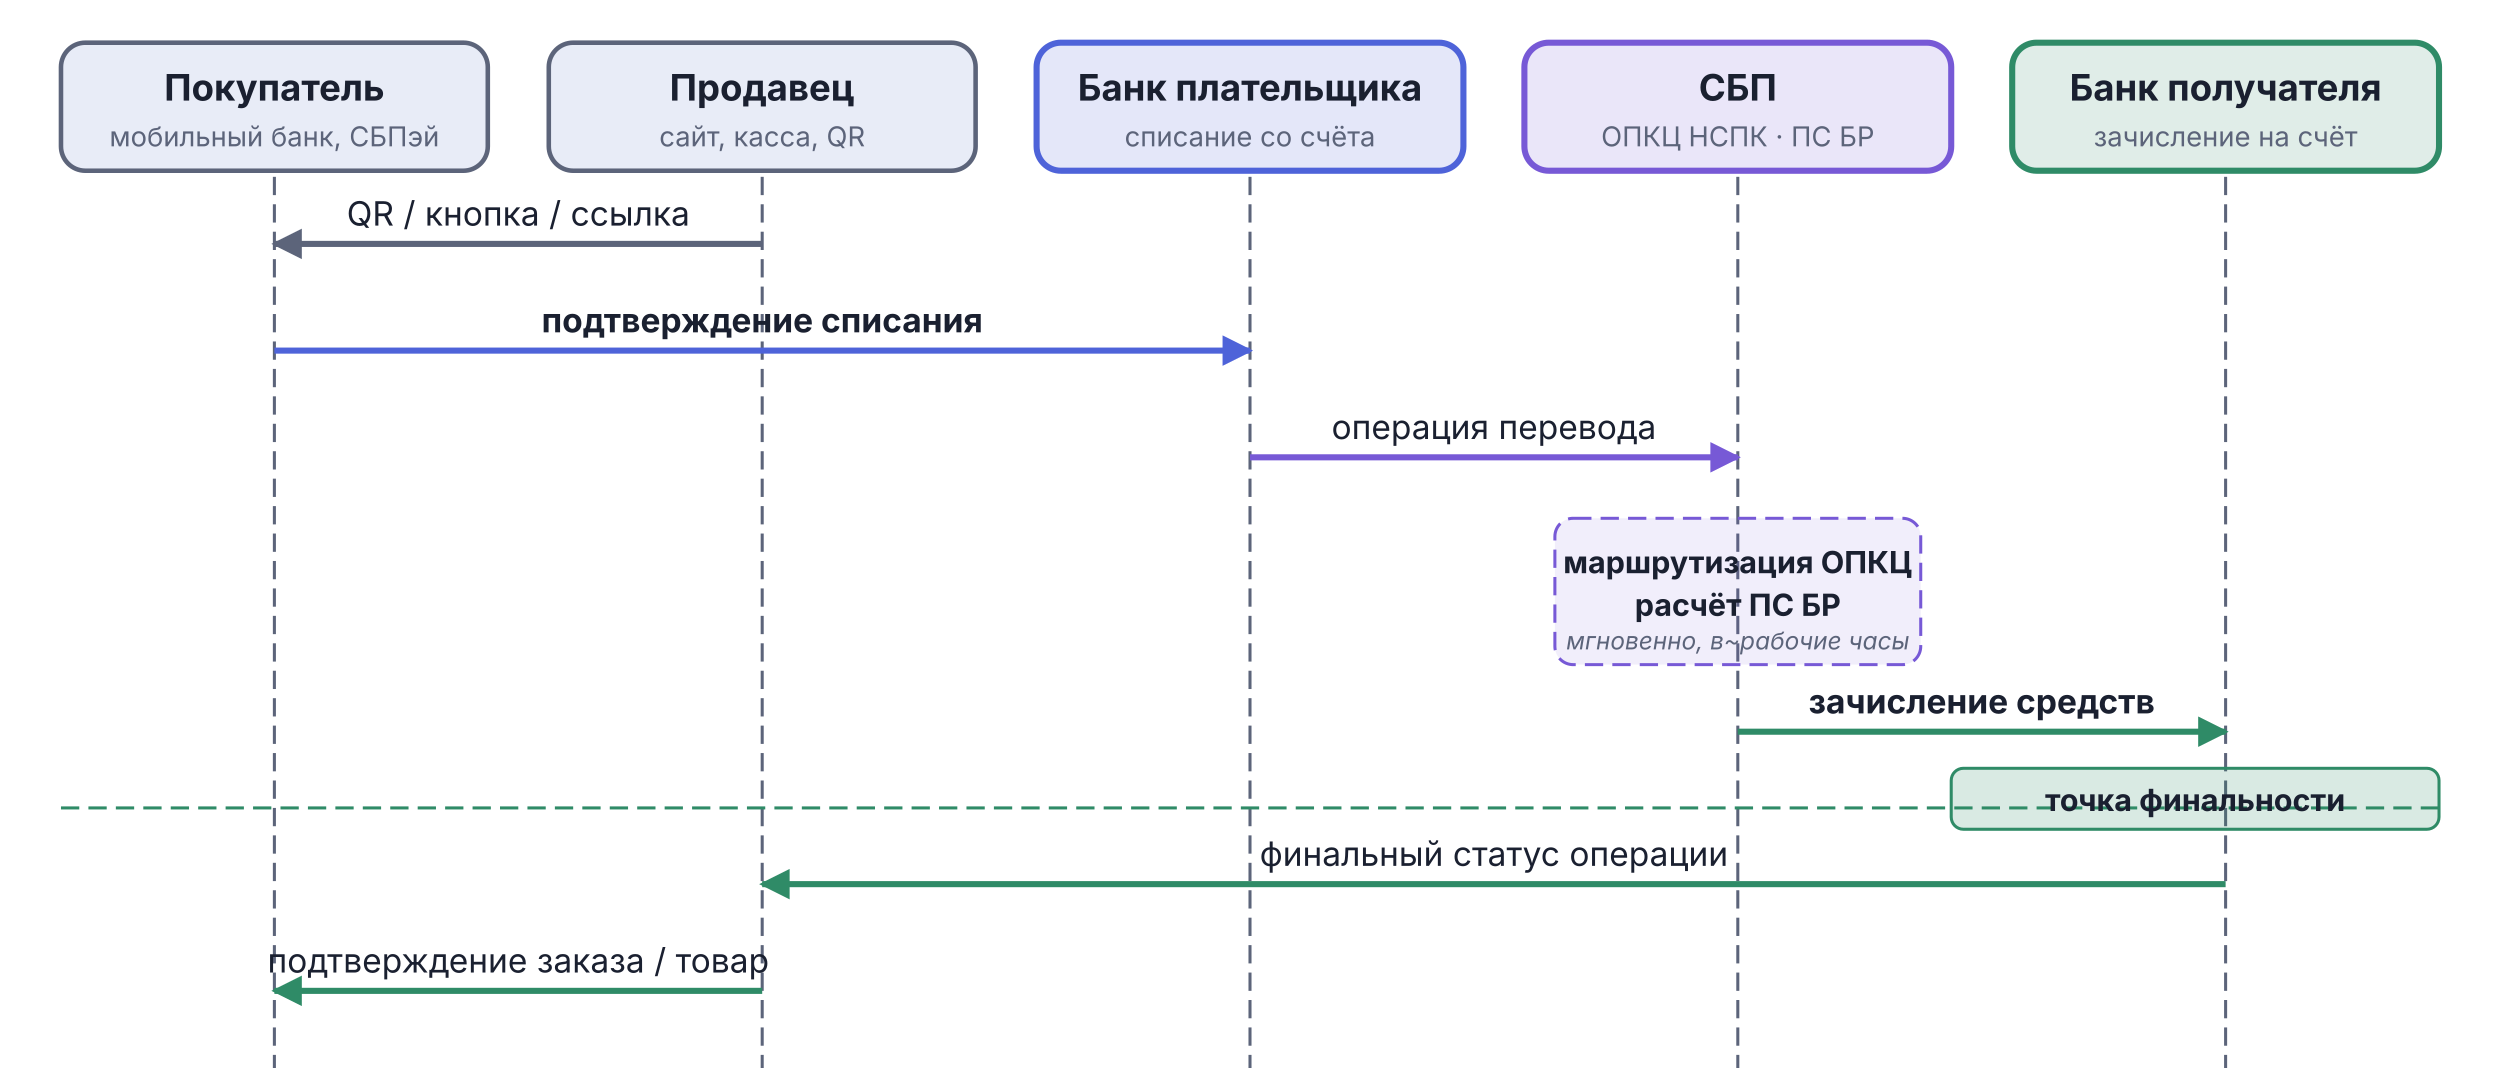
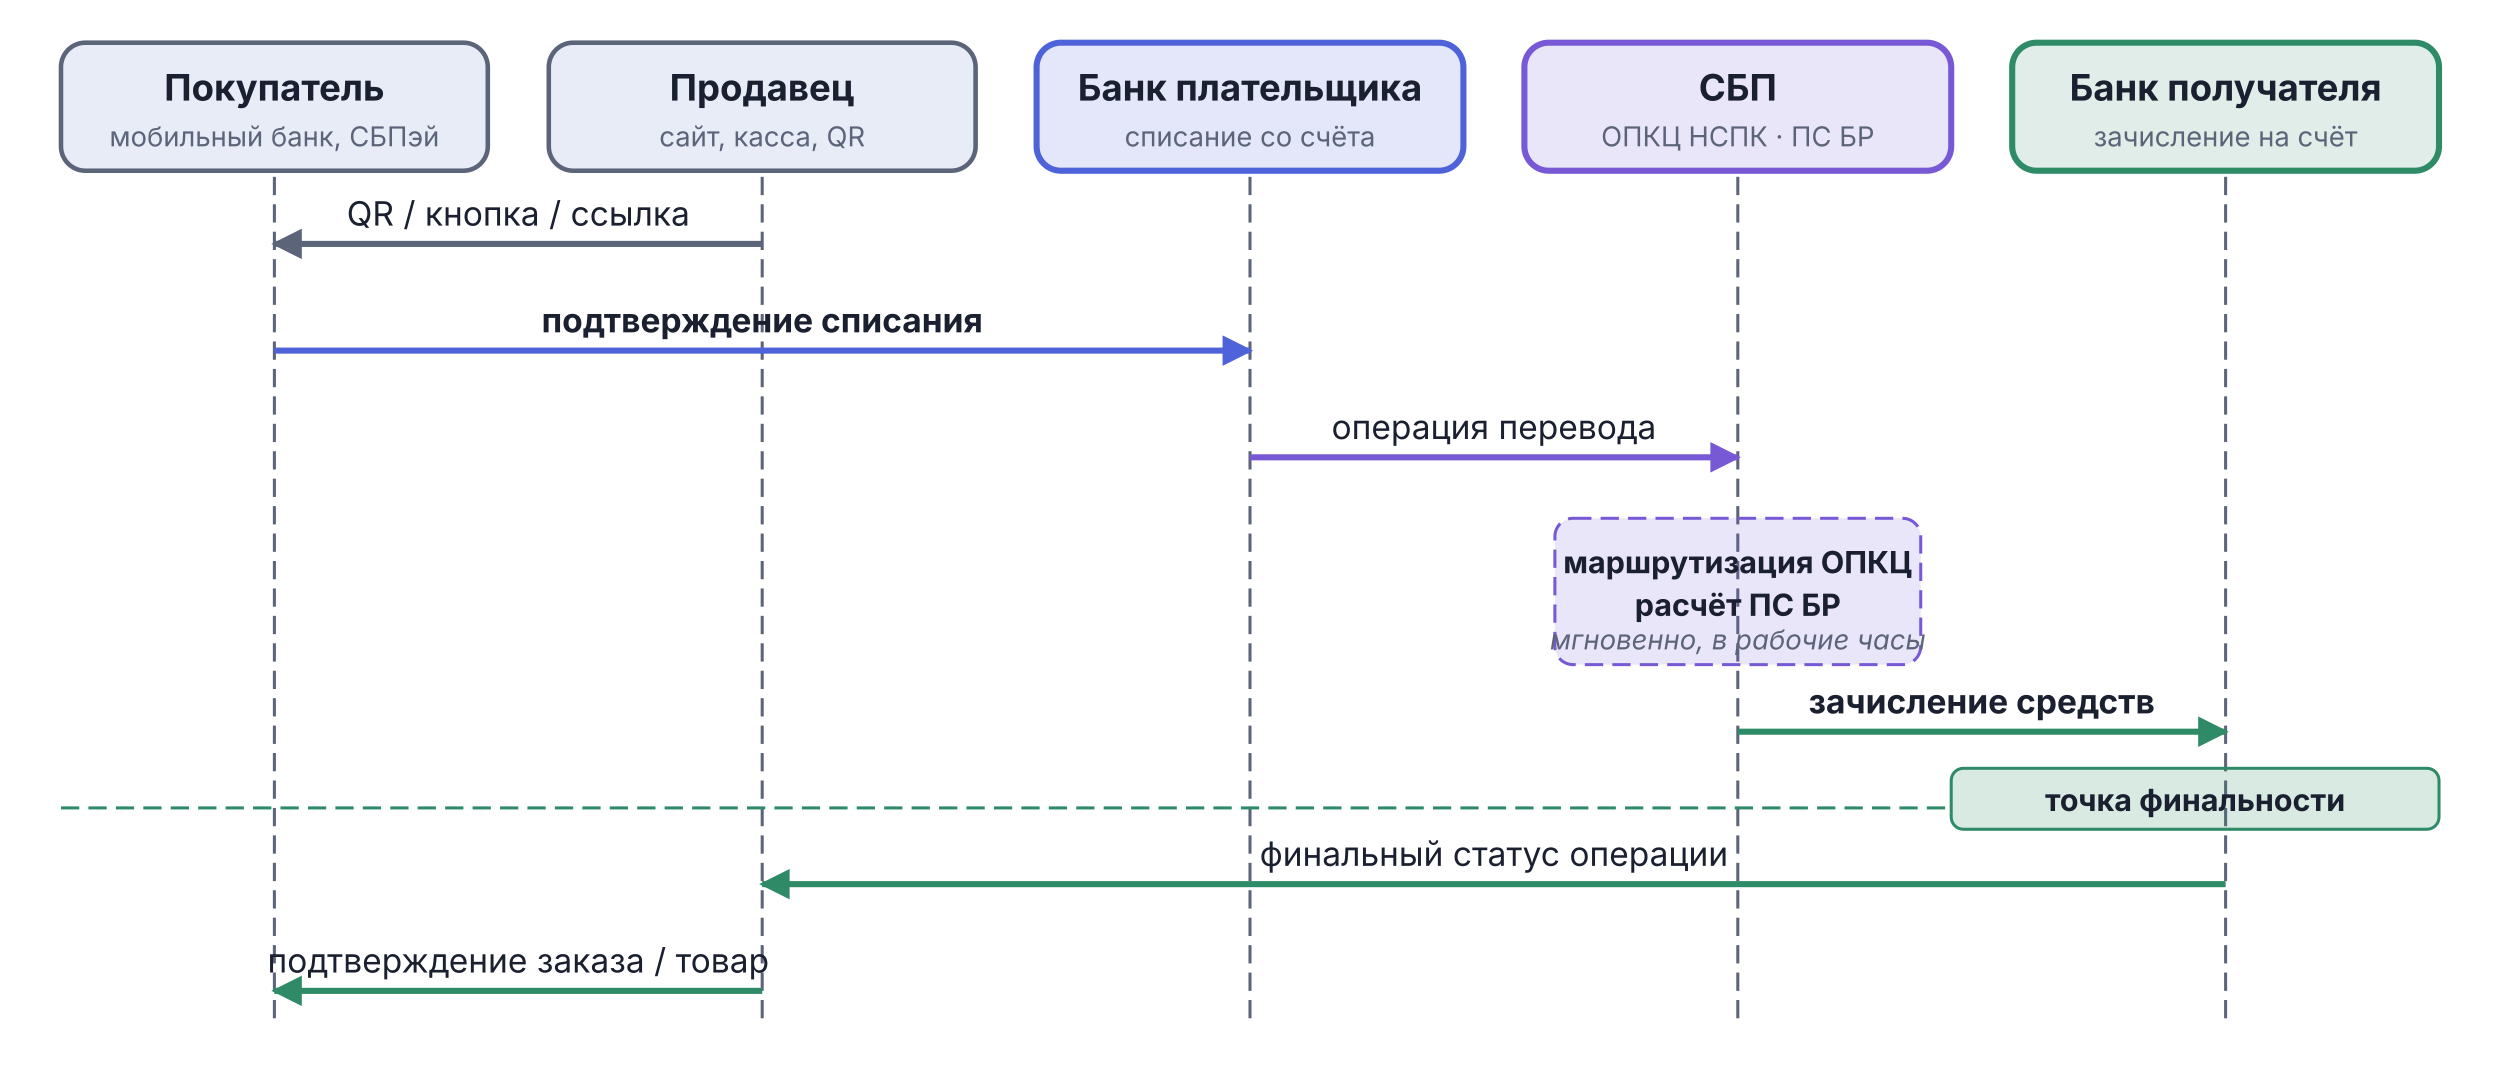
<svg xmlns="http://www.w3.org/2000/svg" viewBox="0 0 820 350" width="820" height="350">
  <defs>
    <marker id="arr-AccentA" viewBox="0 0 10 10" refX="9" refY="5" markerWidth="5" markerHeight="5" orient="auto">
      <path d="M0,0 L10,5 L0,10 Z" fill="#4E63D9" />
    </marker>
    <marker id="arr-AccentB" viewBox="0 0 10 10" refX="9" refY="5" markerWidth="5" markerHeight="5" orient="auto">
      <path d="M0,0 L10,5 L0,10 Z" fill="#7759D6" />
    </marker>
    <marker id="arr-Good" viewBox="0 0 10 10" refX="9" refY="5" markerWidth="5" markerHeight="5" orient="auto">
      <path d="M0,0 L10,5 L0,10 Z" fill="#2F8B67" />
    </marker>
    <marker id="arr-Muted" viewBox="0 0 10 10" refX="9" refY="5" markerWidth="5" markerHeight="5" orient="auto">
      <path d="M0,0 L10,5 L0,10 Z" fill="#5C647A" />
    </marker>
  </defs>
  <rect x="20" y="14" width="140" height="42" rx="8" fill="#E8ECF7" stroke="#5C647A" stroke-width="1.5" />
  <text x="90" y="33" text-anchor="middle" font-family="Inter, -apple-system, BlinkMacSystemFont, 'Helvetica Neue', Arial, sans-serif" font-size="12" font-weight="bold" fill="#1A2030">Покупатель</text>
  <text x="90" y="48" text-anchor="middle" font-family="Inter, -apple-system, BlinkMacSystemFont, 'Helvetica Neue', Arial, sans-serif" font-size="9" fill="#5C647A">мобильный банк, СБПэй</text>
  <rect x="180" y="14" width="140" height="42" rx="8" fill="#E8ECF7" stroke="#5C647A" stroke-width="1.5" />
  <text x="250" y="33" text-anchor="middle" font-family="Inter, -apple-system, BlinkMacSystemFont, 'Helvetica Neue', Arial, sans-serif" font-size="12" font-weight="bold" fill="#1A2030">Продавец</text>
  <text x="250" y="48" text-anchor="middle" font-family="Inter, -apple-system, BlinkMacSystemFont, 'Helvetica Neue', Arial, sans-serif" font-size="9" fill="#5C647A">сайт, касса, QR</text>
  <rect x="340" y="14" width="140" height="42" rx="8" fill="#4E63D9" fill-opacity="0.15" stroke="#4E63D9" stroke-width="2" />
  <text x="410" y="33" text-anchor="middle" font-family="Inter, -apple-system, BlinkMacSystemFont, 'Helvetica Neue', Arial, sans-serif" font-size="12" font-weight="bold" fill="#1A2030">Банк плательщика</text>
  <text x="410" y="48" text-anchor="middle" font-family="Inter, -apple-system, BlinkMacSystemFont, 'Helvetica Neue', Arial, sans-serif" font-size="9" fill="#5C647A">списание со счёта</text>
  <rect x="500" y="14" width="140" height="42" rx="8" fill="#7759D6" fill-opacity="0.15" stroke="#7759D6" stroke-width="2" />
  <text x="570" y="33" text-anchor="middle" font-family="Inter, -apple-system, BlinkMacSystemFont, 'Helvetica Neue', Arial, sans-serif" font-size="12" font-weight="bold" fill="#1A2030">СБП</text>
  <text x="570" y="48" text-anchor="middle" font-family="Inter, -apple-system, BlinkMacSystemFont, 'Helvetica Neue', Arial, sans-serif" font-size="9" fill="#5C647A">ОПКЦ НСПК · ПС БР</text>
  <rect x="660" y="14" width="140" height="42" rx="8" fill="#2F8B67" fill-opacity="0.15" stroke="#2F8B67" stroke-width="2" />
  <text x="730" y="33" text-anchor="middle" font-family="Inter, -apple-system, BlinkMacSystemFont, 'Helvetica Neue', Arial, sans-serif" font-size="12" font-weight="bold" fill="#1A2030">Банк получателя</text>
  <text x="730" y="48" text-anchor="middle" font-family="Inter, -apple-system, BlinkMacSystemFont, 'Helvetica Neue', Arial, sans-serif" font-size="9" fill="#5C647A">зачисление на счёт</text>
-   <line x1="90" y1="58" x2="90" y2="410" stroke="#5C647A" stroke-width="1" stroke-dasharray="6,3" />
-   <line x1="250" y1="58" x2="250" y2="410" stroke="#5C647A" stroke-width="1" stroke-dasharray="6,3" />
-   <line x1="410" y1="58" x2="410" y2="410" stroke="#5C647A" stroke-width="1" stroke-dasharray="6,3" />
-   <line x1="570" y1="58" x2="570" y2="410" stroke="#5C647A" stroke-width="1" stroke-dasharray="6,3" />
-   <line x1="730" y1="58" x2="730" y2="410" stroke="#5C647A" stroke-width="1" stroke-dasharray="6,3" />
+   <line x1="90" y1="58" x2="90" y2="335" stroke="#5C647A" stroke-width="1" stroke-dasharray="6,3" />
+   <line x1="250" y1="58" x2="250" y2="335" stroke="#5C647A" stroke-width="1" stroke-dasharray="6,3" />
+   <line x1="410" y1="58" x2="410" y2="335" stroke="#5C647A" stroke-width="1" stroke-dasharray="6,3" />
+   <line x1="570" y1="58" x2="570" y2="335" stroke="#5C647A" stroke-width="1" stroke-dasharray="6,3" />
+   <line x1="730" y1="58" x2="730" y2="335" stroke="#5C647A" stroke-width="1" stroke-dasharray="6,3" />
  <line x1="250" y1="80" x2="90" y2="80" stroke="#5C647A" stroke-width="2" marker-end="url(#arr-Muted)" />
  <text x="170" y="74" text-anchor="middle" font-family="Inter, -apple-system, BlinkMacSystemFont, 'Helvetica Neue', Arial, sans-serif" font-size="11" fill="#1A2030">QR / кнопка / ссылка</text>
  <line x1="90" y1="115" x2="410" y2="115" stroke="#4E63D9" stroke-width="2" marker-end="url(#arr-AccentA)" />
  <text x="250" y="109" text-anchor="middle" font-family="Inter, -apple-system, BlinkMacSystemFont, 'Helvetica Neue', Arial, sans-serif" font-size="11" font-weight="bold" fill="#1A2030">подтверждение списания</text>
  <line x1="410" y1="150" x2="570" y2="150" stroke="#7759D6" stroke-width="2" marker-end="url(#arr-AccentB)" />
  <text x="490" y="144" text-anchor="middle" font-family="Inter, -apple-system, BlinkMacSystemFont, 'Helvetica Neue', Arial, sans-serif" font-size="11" fill="#1A2030">операция перевода</text>
-   <rect x="510" y="170" width="120" height="48" rx="6" fill="#7759D6" fill-opacity="0.10" stroke="#7759D6" stroke-width="1" stroke-dasharray="6,3" />
+   <rect x="510" y="170" width="120" height="48" rx="6" fill="#7759D6" fill-opacity="0.15" stroke="#7759D6" stroke-width="1" stroke-dasharray="6,3" />
  <text x="570" y="188" text-anchor="middle" font-family="Inter, -apple-system, BlinkMacSystemFont, 'Helvetica Neue', Arial, sans-serif" font-size="10" font-weight="bold" fill="#1A2030">маршрутизация ОПКЦ</text>
  <text x="570" y="202" text-anchor="middle" font-family="Inter, -apple-system, BlinkMacSystemFont, 'Helvetica Neue', Arial, sans-serif" font-size="10" font-weight="bold" fill="#1A2030">расчёт ПС БР</text>
-   <text x="570" y="213" text-anchor="middle" font-family="Inter, -apple-system, BlinkMacSystemFont, 'Helvetica Neue', Arial, sans-serif" font-size="8" font-style="italic" fill="#5C647A">мгновенно, в~рабочие часы</text>
+   <text x="570" y="213" text-anchor="middle" font-family="Inter, -apple-system, BlinkMacSystemFont, 'Helvetica Neue', Arial, sans-serif" font-size="9" font-style="italic" fill="#5C647A">мгновенно, в рабочие часы</text>
  <line x1="570" y1="240" x2="730" y2="240" stroke="#2F8B67" stroke-width="2" marker-end="url(#arr-Good)" />
  <text x="650" y="234" text-anchor="middle" font-family="Inter, -apple-system, BlinkMacSystemFont, 'Helvetica Neue', Arial, sans-serif" font-size="11" font-weight="bold" fill="#1A2030">зачисление средств</text>
-   <line x1="20" y1="265" x2="800" y2="265" stroke="#2F8B67" stroke-width="1" stroke-dasharray="6,3" />
+   <line x1="20" y1="265" x2="640" y2="265" stroke="#2F8B67" stroke-width="1" stroke-dasharray="6,3" />
  <rect x="640" y="252" width="160" height="20" rx="4" fill="#2F8B67" fill-opacity="0.18" stroke="#2F8B67" stroke-width="1" />
  <text x="720" y="266" text-anchor="middle" font-family="Inter, -apple-system, BlinkMacSystemFont, 'Helvetica Neue', Arial, sans-serif" font-size="10" font-weight="bold" fill="#1A2030">точка финальности</text>
  <line x1="730" y1="290" x2="250" y2="290" stroke="#2F8B67" stroke-width="2" marker-end="url(#arr-Good)" />
  <text x="490" y="284" text-anchor="middle" font-family="Inter, -apple-system, BlinkMacSystemFont, 'Helvetica Neue', Arial, sans-serif" font-size="11" fill="#1A2030">финальный статус операции</text>
  <line x1="250" y1="325" x2="90" y2="325" stroke="#2F8B67" stroke-width="2" marker-end="url(#arr-Good)" />
  <text x="170" y="319" text-anchor="middle" font-family="Inter, -apple-system, BlinkMacSystemFont, 'Helvetica Neue', Arial, sans-serif" font-size="11" fill="#1A2030">подтверждение заказа / товар</text>
</svg>
